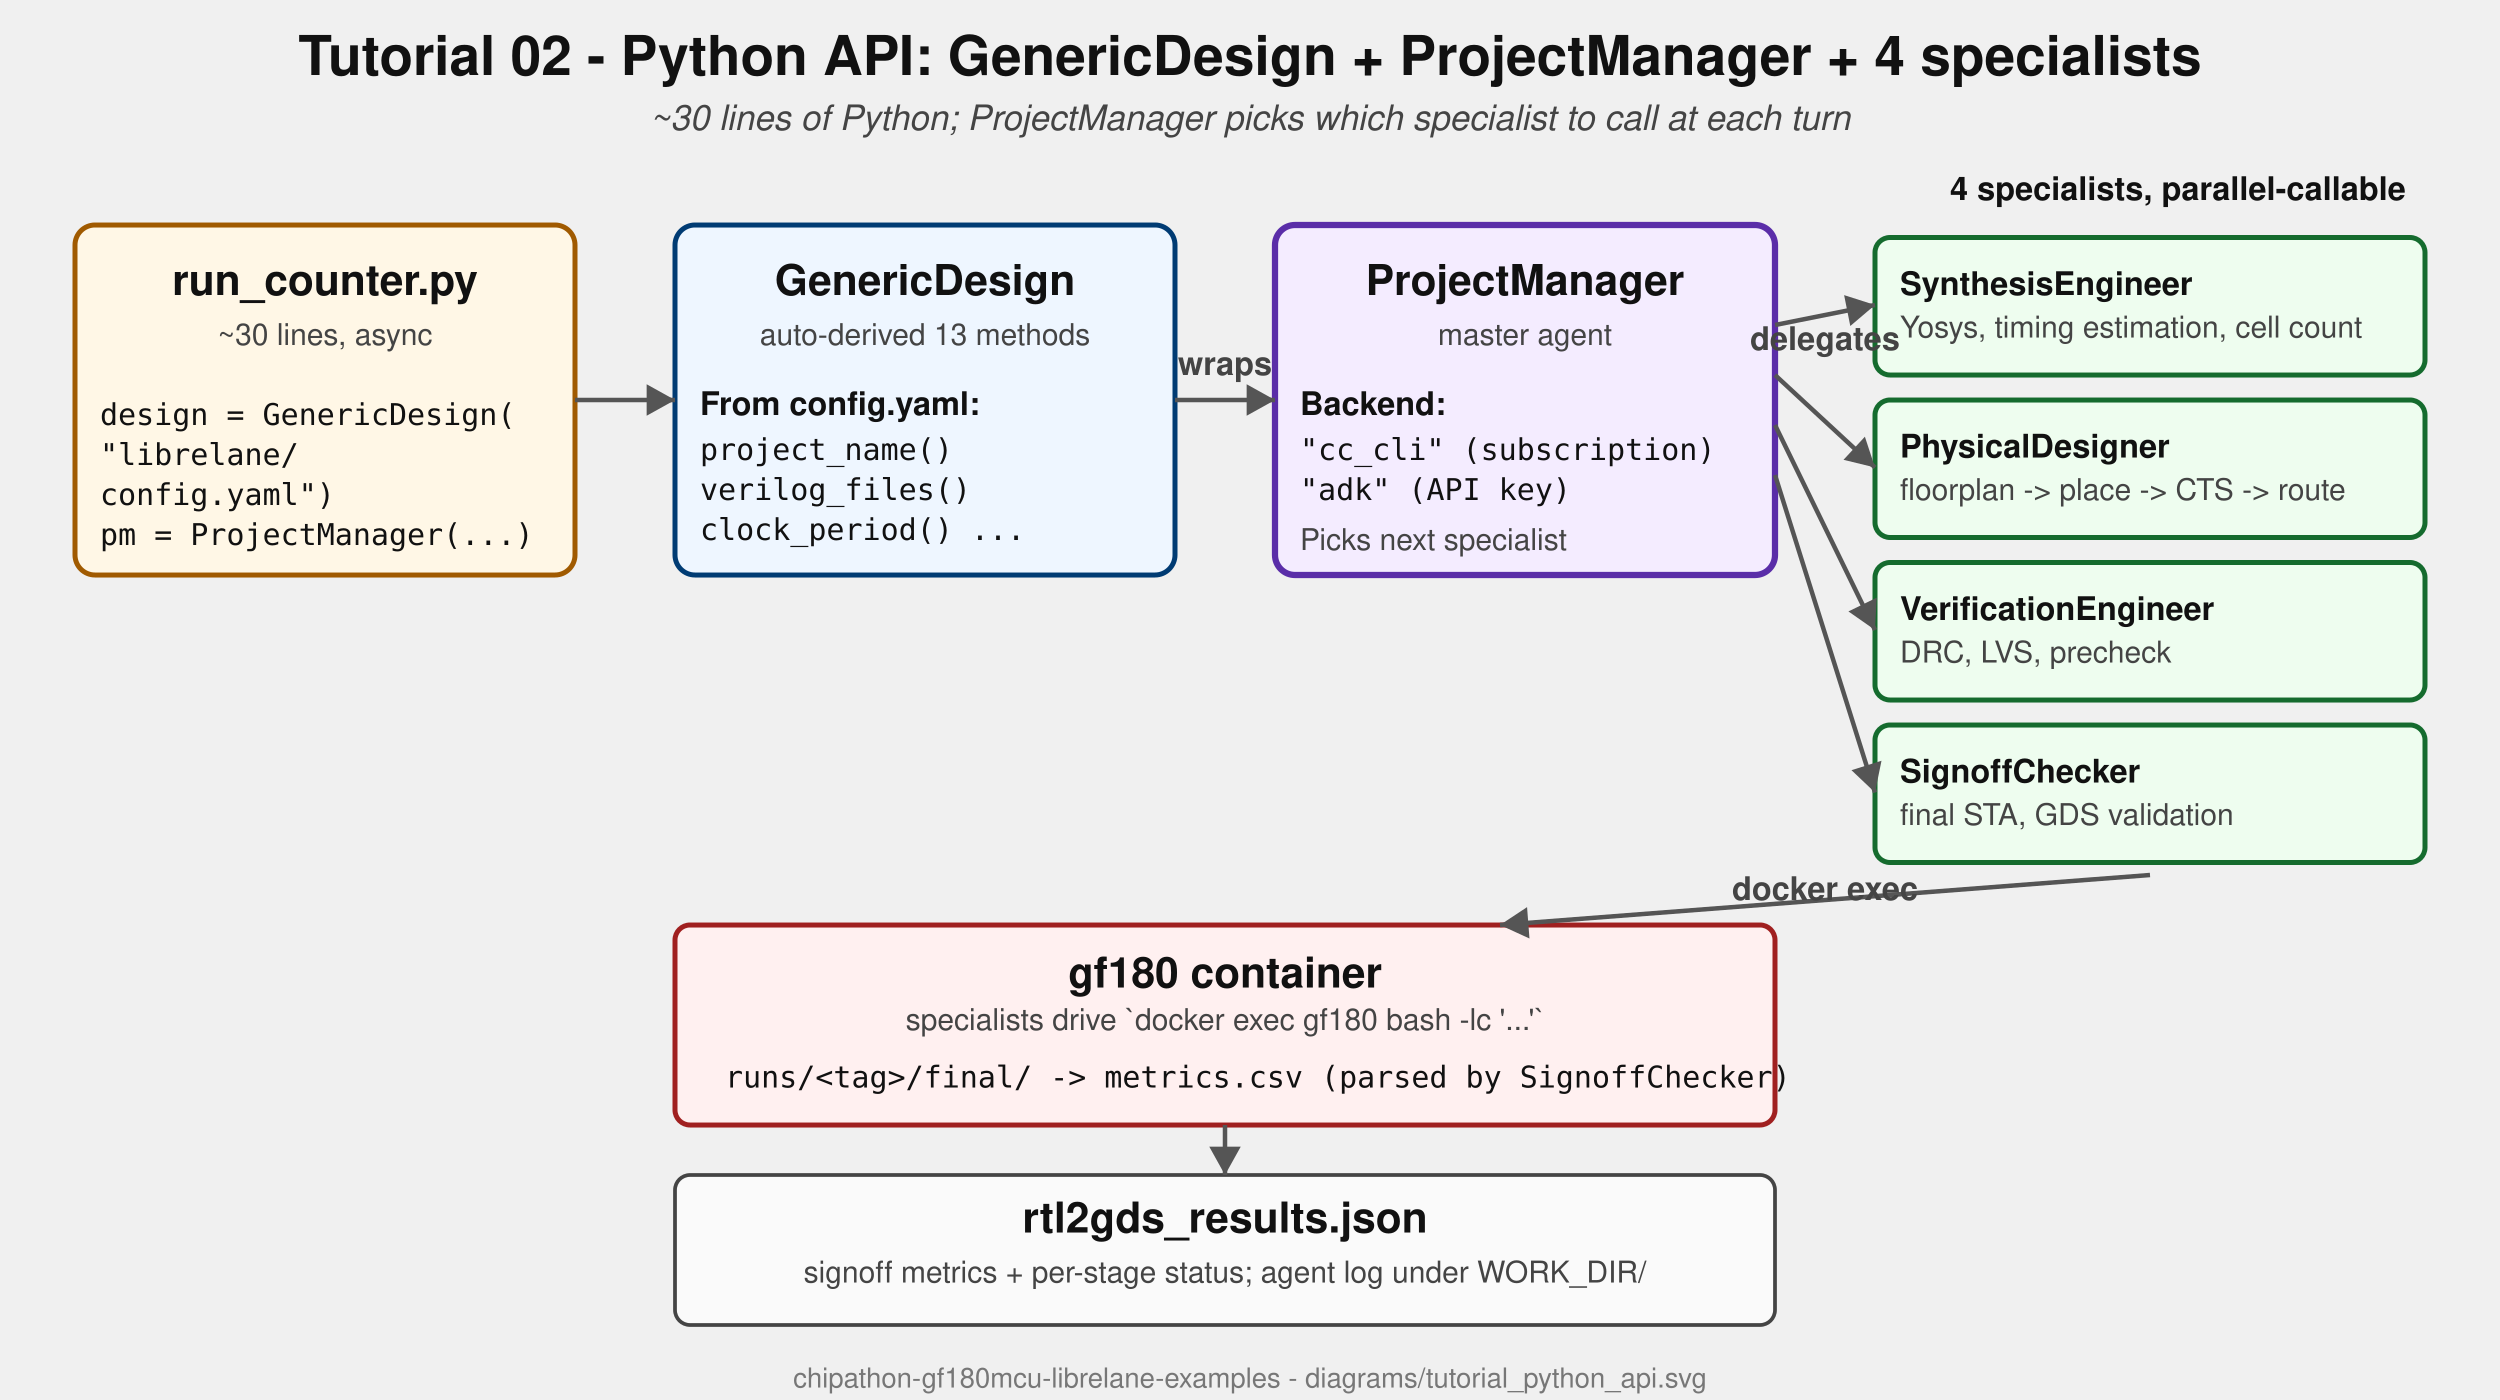
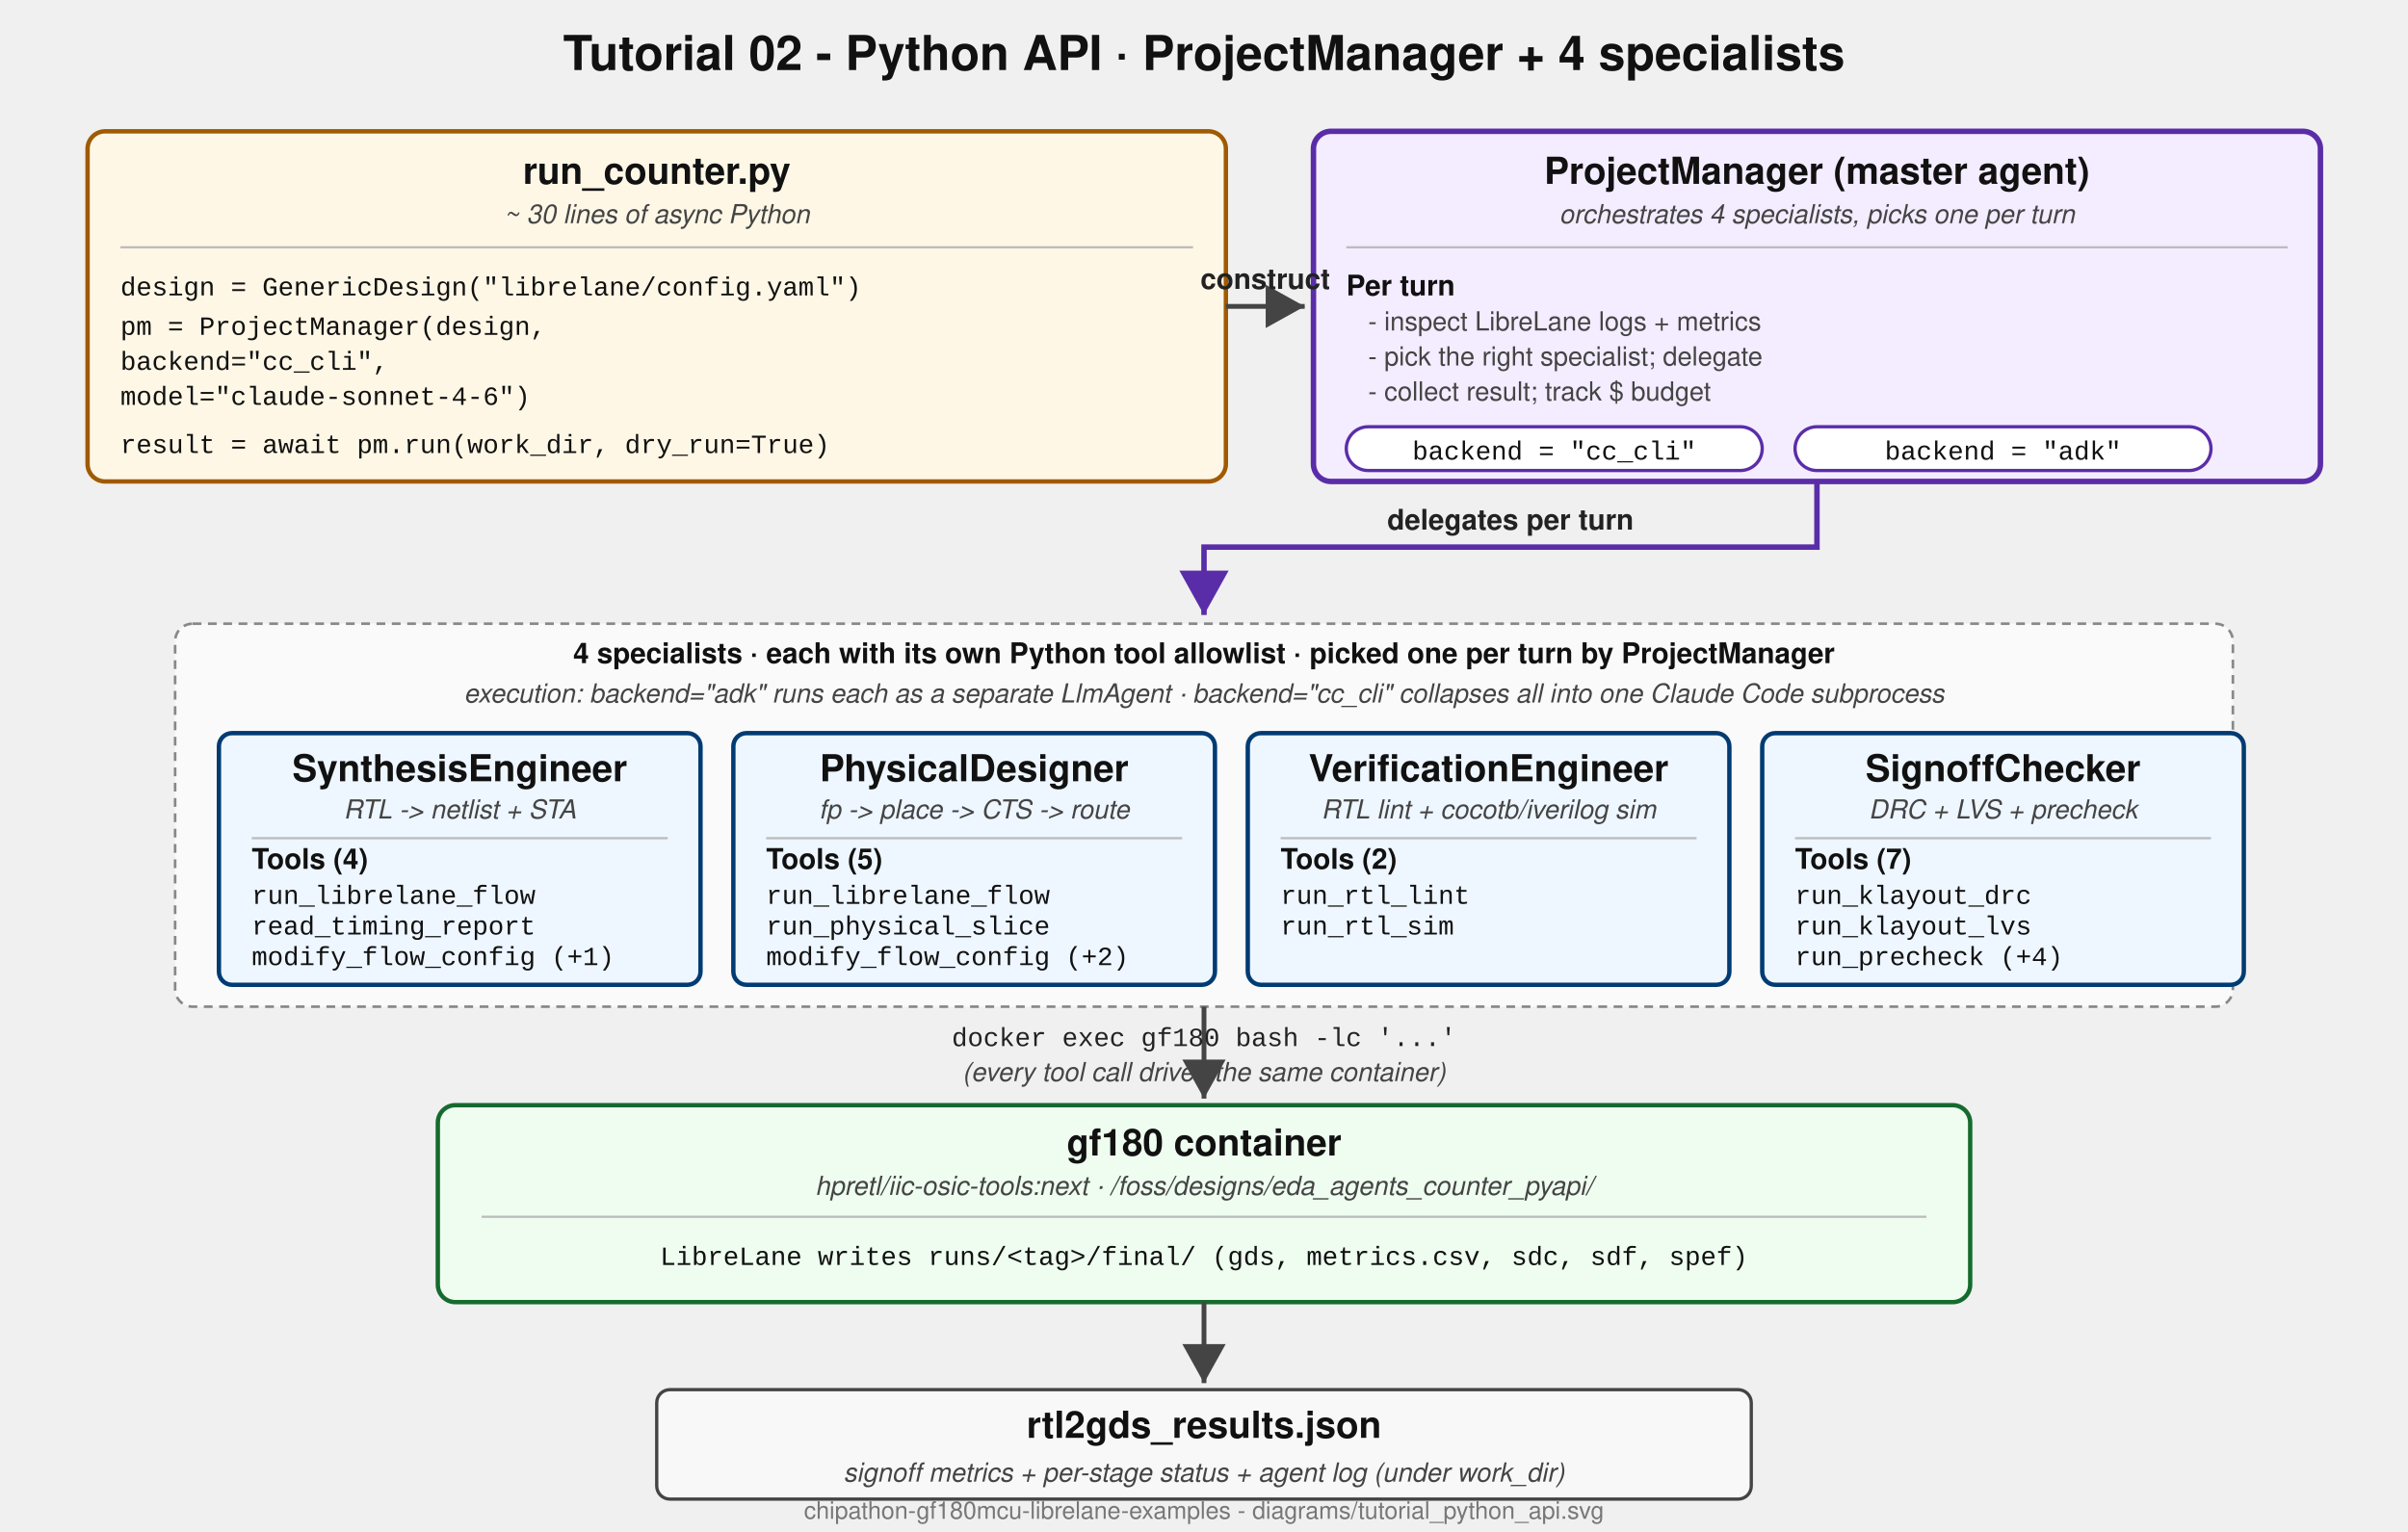
- <svg xmlns="http://www.w3.org/2000/svg" viewBox="0 0 1000 560" font-family="Helvetica,Arial,sans-serif">
+ <svg xmlns="http://www.w3.org/2000/svg" viewBox="0 0 1100 700" font-family="Helvetica,Arial,sans-serif">
  <style>
    .title       { font-size:22px; fill:#111; text-anchor:middle; font-weight:bold; }
-     .subtitle    { font-size:14px; fill:#444; text-anchor:middle; font-style:italic; }
-     .script      { fill:#fff7e6; stroke:#a05a00; stroke-width:2; }
-     .design      { fill:#eef6ff; stroke:#003b73; stroke-width:2; }
-     .pm          { fill:#f4ecff; stroke:#5a2da8; stroke-width:2.5; }
-     .specialist  { fill:#eefdef; stroke:#156b2e; stroke-width:2; }
-     .container   { fill:#fff0f0; stroke:#a02020; stroke-width:2; }
-     .output      { fill:#fafafa; stroke:#444; stroke-width:1.5; }
    .label-big   { font-size:17px; fill:#111; font-weight:bold; }
    .label       { font-size:13px; fill:#111; font-weight:bold; }
-     .kv          { font-size:12px; fill:#111; font-family:monospace; }
+     .kv          { font-size:12px; fill:#111; font-family:'Courier New',Courier,monospace; }
    .sub         { font-size:12px; fill:#444; }
-     .arrow       { fill:none; stroke:#555; stroke-width:1.8; marker-end:url(#arrowhead); }
-     .arrow-label { font-size:13px; fill:#444; font-weight:bold; text-anchor:middle; }
+ 
+     .script      { fill:#fff7e6; stroke:#a05a00; stroke-width:2; }
+     .pm          { fill:#f4ecff; stroke:#5a2da8; stroke-width:2.5; }
+     .specialist  { fill:#eef6ff; stroke:#003b73; stroke-width:2; }
+     .specialists-group { fill:#fafafa; stroke:#888; stroke-width:1.2; stroke-dasharray:4,3; }
+     .container   { fill:#eefdef; stroke:#156b2e; stroke-width:2; }
+     .output      { fill:#f8f8f8; stroke:#444; stroke-width:1.5; }
+     .backend-pill { fill:#fff; stroke:#5a2da8; stroke-width:1.5; }
+ 
+     .arrow       { fill:none; stroke:#444; stroke-width:2.2; marker-end:url(#arrowhead); }
+     .arrow-thick { fill:none; stroke:#5a2da8; stroke-width:2.5; marker-end:url(#arrowhead-purple); }
+ 
+     .arrow-label { font-size:13px; fill:#222; font-weight:bold; text-anchor:middle; }
+     .arrow-kv    { font-size:12px; fill:#222; font-family:'Courier New',Courier,monospace; text-anchor:middle; }
    .footer      { font-size:11px; fill:#777; text-anchor:middle; }
+     .divider     { stroke:#bbb; stroke-width:1; }
  </style>
  <defs>
-     <marker id="arrowhead" viewBox="0 0 10 10" refX="9" refY="5" markerWidth="7" markerHeight="7" orient="auto">
-       <path d="M0,0 L0,10 L9,5 z" fill="#555" />
+     <marker id="arrowhead" viewBox="0 0 10 10" refX="9" refY="5" markerWidth="9" markerHeight="9" orient="auto">
+       <path d="M0,0 L0,10 L9,5 z" fill="#444" />
+     </marker>
+     <marker id="arrowhead-purple" viewBox="0 0 10 10" refX="9" refY="5" markerWidth="9" markerHeight="9" orient="auto">
+       <path d="M0,0 L0,10 L9,5 z" fill="#5a2da8" />
    </marker>
  </defs>
-   <text class="title" x="500" y="30">Tutorial 02 - Python API: GenericDesign + ProjectManager + 4 specialists</text>
-   <text class="subtitle" x="500" y="52">~30 lines of Python; ProjectManager picks which specialist to call at each turn</text>
-   <rect class="script" x="30" y="90" width="200" height="140" rx="8" />
-   <text class="label-big" x="130" y="118" text-anchor="middle">run_counter.py</text>
-   <text class="sub" x="130" y="138" text-anchor="middle">~30 lines, async</text>
-   <text class="kv" x="40" y="170">design = GenericDesign(</text>
-   <text class="kv" x="40" y="186">  "librelane/</text>
-   <text class="kv" x="40" y="202">     config.yaml")</text>
-   <text class="kv" x="40" y="218">pm = ProjectManager(...)</text>
-   <rect class="design" x="270" y="90" width="200" height="140" rx="8" />
-   <text class="label-big" x="370" y="118" text-anchor="middle">GenericDesign</text>
-   <text class="sub" x="370" y="138" text-anchor="middle">auto-derived 13 methods</text>
-   <text class="label" x="280" y="166">From config.yaml:</text>
-   <text class="kv" x="280" y="184">project_name()</text>
-   <text class="kv" x="280" y="200">verilog_files()</text>
-   <text class="kv" x="280" y="216">clock_period() ...</text>
-   <rect class="pm" x="510" y="90" width="200" height="140" rx="8" />
-   <text class="label-big" x="610" y="118" text-anchor="middle">ProjectManager</text>
-   <text class="sub" x="610" y="138" text-anchor="middle">master agent</text>
-   <text class="label" x="520" y="166">Backend:</text>
-   <text class="kv" x="520" y="184">"cc_cli"  (subscription)</text>
-   <text class="kv" x="520" y="200">"adk"     (API key)</text>
-   <text class="sub" x="520" y="220">Picks next specialist</text>
-   <text class="label" x="780" y="80">4 specialists, parallel-callable</text>
-   <rect class="specialist" x="750" y="95" width="220" height="55" rx="6" />
-   <text class="label" x="760" y="118">SynthesisEngineer</text>
-   <text class="sub" x="760" y="135">Yosys, timing estimation, cell count</text>
-   <rect class="specialist" x="750" y="160" width="220" height="55" rx="6" />
-   <text class="label" x="760" y="183">PhysicalDesigner</text>
-   <text class="sub" x="760" y="200">floorplan -&gt; place -&gt; CTS -&gt; route</text>
-   <rect class="specialist" x="750" y="225" width="220" height="55" rx="6" />
-   <text class="label" x="760" y="248">VerificationEngineer</text>
-   <text class="sub" x="760" y="265">DRC, LVS, precheck</text>
-   <rect class="specialist" x="750" y="290" width="220" height="55" rx="6" />
-   <text class="label" x="760" y="313">SignoffChecker</text>
-   <text class="sub" x="760" y="330">final STA, GDS validation</text>
-   <rect class="container" x="270" y="370" width="440" height="80" rx="6" />
-   <text class="label-big" x="490" y="395" text-anchor="middle">gf180 container</text>
-   <text class="sub" x="490" y="412" text-anchor="middle">specialists drive `docker exec gf180 bash -lc '...'`</text>
-   <text class="kv" x="290" y="435">runs/&lt;tag&gt;/final/  -&gt;  metrics.csv  (parsed by SignoffChecker)</text>
-   <rect class="output" x="270" y="470" width="440" height="60" rx="6" />
-   <text class="label-big" x="490" y="493" text-anchor="middle">rtl2gds_results.json</text>
-   <text class="sub" x="490" y="513" text-anchor="middle">signoff metrics + per-stage status; agent log under WORK_DIR/</text>
-   <path class="arrow" d="M 230 160 L 270 160" />
-   <path class="arrow" d="M 470 160 L 510 160" />
-   <text class="arrow-label" x="490" y="150">wraps</text>
-   <path class="arrow" d="M 710 130 L 750 122" />
-   <path class="arrow" d="M 710 150 L 750 187" />
-   <path class="arrow" d="M 710 170 L 750 252" />
-   <path class="arrow" d="M 710 190 L 750 317" />
-   <text class="arrow-label" x="730" y="140">delegates</text>
-   <path class="arrow" d="M 860 350 L 600 370" />
-   <text class="arrow-label" x="730" y="360">docker exec</text>
-   <path class="arrow" d="M 490 450 L 490 470" />
-   <text class="footer" x="500" y="555">chipathon-gf180mcu-librelane-examples - diagrams/tutorial_python_api.svg</text>
+   <text class="title" x="550" y="32">Tutorial 02 - Python API  ·  ProjectManager + 4 specialists</text>
+   <rect class="script" x="40" y="60" width="520" height="160" rx="8" />
+   <text class="label-big" x="300" y="84" text-anchor="middle">run_counter.py</text>
+   <text class="sub" x="300" y="102" text-anchor="middle" font-style="italic">~ 30 lines of async Python</text>
+   <line class="divider" x1="55" y1="113" x2="545" y2="113" />
+   <text class="kv" x="55" y="135">design = GenericDesign("librelane/config.yaml")</text>
+   <text class="kv" x="55" y="153">pm = ProjectManager(design,</text>
+   <text class="kv" x="55" y="169">      backend="cc_cli",</text>
+   <text class="kv" x="55" y="185">      model="claude-sonnet-4-6")</text>
+   <text class="kv" x="55" y="207">result = await pm.run(work_dir, dry_run=True)</text>
+   <rect class="pm" x="600" y="60" width="460" height="160" rx="8" />
+   <text class="label-big" x="830" y="84" text-anchor="middle">ProjectManager  (master agent)</text>
+   <text class="sub" x="830" y="102" text-anchor="middle" font-style="italic">orchestrates 4 specialists, picks one per turn</text>
+   <line class="divider" x1="615" y1="113" x2="1045" y2="113" />
+   <text class="label" x="615" y="135">Per turn</text>
+   <text class="sub" x="625" y="151">- inspect LibreLane logs + metrics</text>
+   <text class="sub" x="625" y="167">- pick the right specialist; delegate</text>
+   <text class="sub" x="625" y="183">- collect result; track $ budget</text>
+   <rect class="backend-pill" x="615" y="195" width="190" height="20" rx="10" />
+   <text class="kv" x="710" y="210" text-anchor="middle" fill="#5a2da8">backend = "cc_cli"</text>
+   <rect class="backend-pill" x="820" y="195" width="190" height="20" rx="10" />
+   <text class="kv" x="915" y="210" text-anchor="middle" fill="#5a2da8">backend = "adk"</text>
+   <path class="arrow" d="M 560 140 L 596 140" />
+   <text class="arrow-label" x="578" y="132">construct</text>
+   <path class="arrow-thick" d="M 830 220 L 830 250 L 550 250 L 550 281" />
+   <text class="arrow-label" x="690" y="242" fill="#5a2da8">delegates per turn</text>
+   <rect class="specialists-group" x="80" y="285" width="940" height="175" rx="8" />
+   <text class="label" x="550" y="303" text-anchor="middle">4 specialists  ·  each with its own Python tool allowlist  ·  picked one per turn by ProjectManager</text>
+   <text class="sub" x="550" y="321" text-anchor="middle" font-style="italic">execution: backend="adk" runs each as a separate LlmAgent  ·  backend="cc_cli" collapses all into one Claude Code subprocess</text>
+   <rect class="specialist" x="100" y="335" width="220" height="115" rx="6" />
+   <text class="label-big" x="210" y="357" text-anchor="middle">SynthesisEngineer</text>
+   <text class="sub" x="210" y="374" text-anchor="middle" font-style="italic">RTL -&gt; netlist + STA</text>
+   <line class="divider" x1="115" y1="383" x2="305" y2="383" />
+   <text class="label" x="115" y="397">Tools (4)</text>
+   <text class="kv" x="115" y="413">run_librelane_flow</text>
+   <text class="kv" x="115" y="427">read_timing_report</text>
+   <text class="kv" x="115" y="441">modify_flow_config (+1)</text>
+   <rect class="specialist" x="335" y="335" width="220" height="115" rx="6" />
+   <text class="label-big" x="445" y="357" text-anchor="middle">PhysicalDesigner</text>
+   <text class="sub" x="445" y="374" text-anchor="middle" font-style="italic">fp -&gt; place -&gt; CTS -&gt; route</text>
+   <line class="divider" x1="350" y1="383" x2="540" y2="383" />
+   <text class="label" x="350" y="397">Tools (5)</text>
+   <text class="kv" x="350" y="413">run_librelane_flow</text>
+   <text class="kv" x="350" y="427">run_physical_slice</text>
+   <text class="kv" x="350" y="441">modify_flow_config (+2)</text>
+   <rect class="specialist" x="570" y="335" width="220" height="115" rx="6" />
+   <text class="label-big" x="680" y="357" text-anchor="middle">VerificationEngineer</text>
+   <text class="sub" x="680" y="374" text-anchor="middle" font-style="italic">RTL lint + cocotb/iverilog sim</text>
+   <line class="divider" x1="585" y1="383" x2="775" y2="383" />
+   <text class="label" x="585" y="397">Tools (2)</text>
+   <text class="kv" x="585" y="413">run_rtl_lint</text>
+   <text class="kv" x="585" y="427">run_rtl_sim</text>
+   <rect class="specialist" x="805" y="335" width="220" height="115" rx="6" />
+   <text class="label-big" x="915" y="357" text-anchor="middle">SignoffChecker</text>
+   <text class="sub" x="915" y="374" text-anchor="middle" font-style="italic">DRC + LVS + precheck</text>
+   <line class="divider" x1="820" y1="383" x2="1010" y2="383" />
+   <text class="label" x="820" y="397">Tools (7)</text>
+   <text class="kv" x="820" y="413">run_klayout_drc</text>
+   <text class="kv" x="820" y="427">run_klayout_lvs</text>
+   <text class="kv" x="820" y="441">run_precheck (+4)</text>
+   <path class="arrow" d="M 550 460 L 550 502" />
+   <text class="arrow-kv" x="550" y="478">docker exec gf180 bash -lc '...'</text>
+   <text class="sub" x="550" y="494" text-anchor="middle" font-style="italic">(every tool call drives the same container)</text>
+   <rect class="container" x="200" y="505" width="700" height="90" rx="8" />
+   <text class="label-big" x="550" y="528" text-anchor="middle">gf180 container</text>
+   <text class="sub" x="550" y="546" text-anchor="middle" font-style="italic">hpretl/iic-osic-tools:next  ·  /foss/designs/eda_agents_counter_pyapi/</text>
+   <line class="divider" x1="220" y1="556" x2="880" y2="556" />
+   <text class="kv" x="550" y="578" text-anchor="middle">LibreLane writes runs/&lt;tag&gt;/final/  (gds, metrics.csv, sdc, sdf, spef)</text>
+   <path class="arrow" d="M 550 595 L 550 632" />
+   <rect class="output" x="300" y="635" width="500" height="50" rx="6" />
+   <text class="label-big" x="550" y="657" text-anchor="middle">rtl2gds_results.json</text>
+   <text class="sub" x="550" y="677" text-anchor="middle" font-style="italic">signoff metrics + per-stage status + agent log (under work_dir)</text>
+   <text class="footer" x="550" y="694">chipathon-gf180mcu-librelane-examples - diagrams/tutorial_python_api.svg</text>
</svg>
